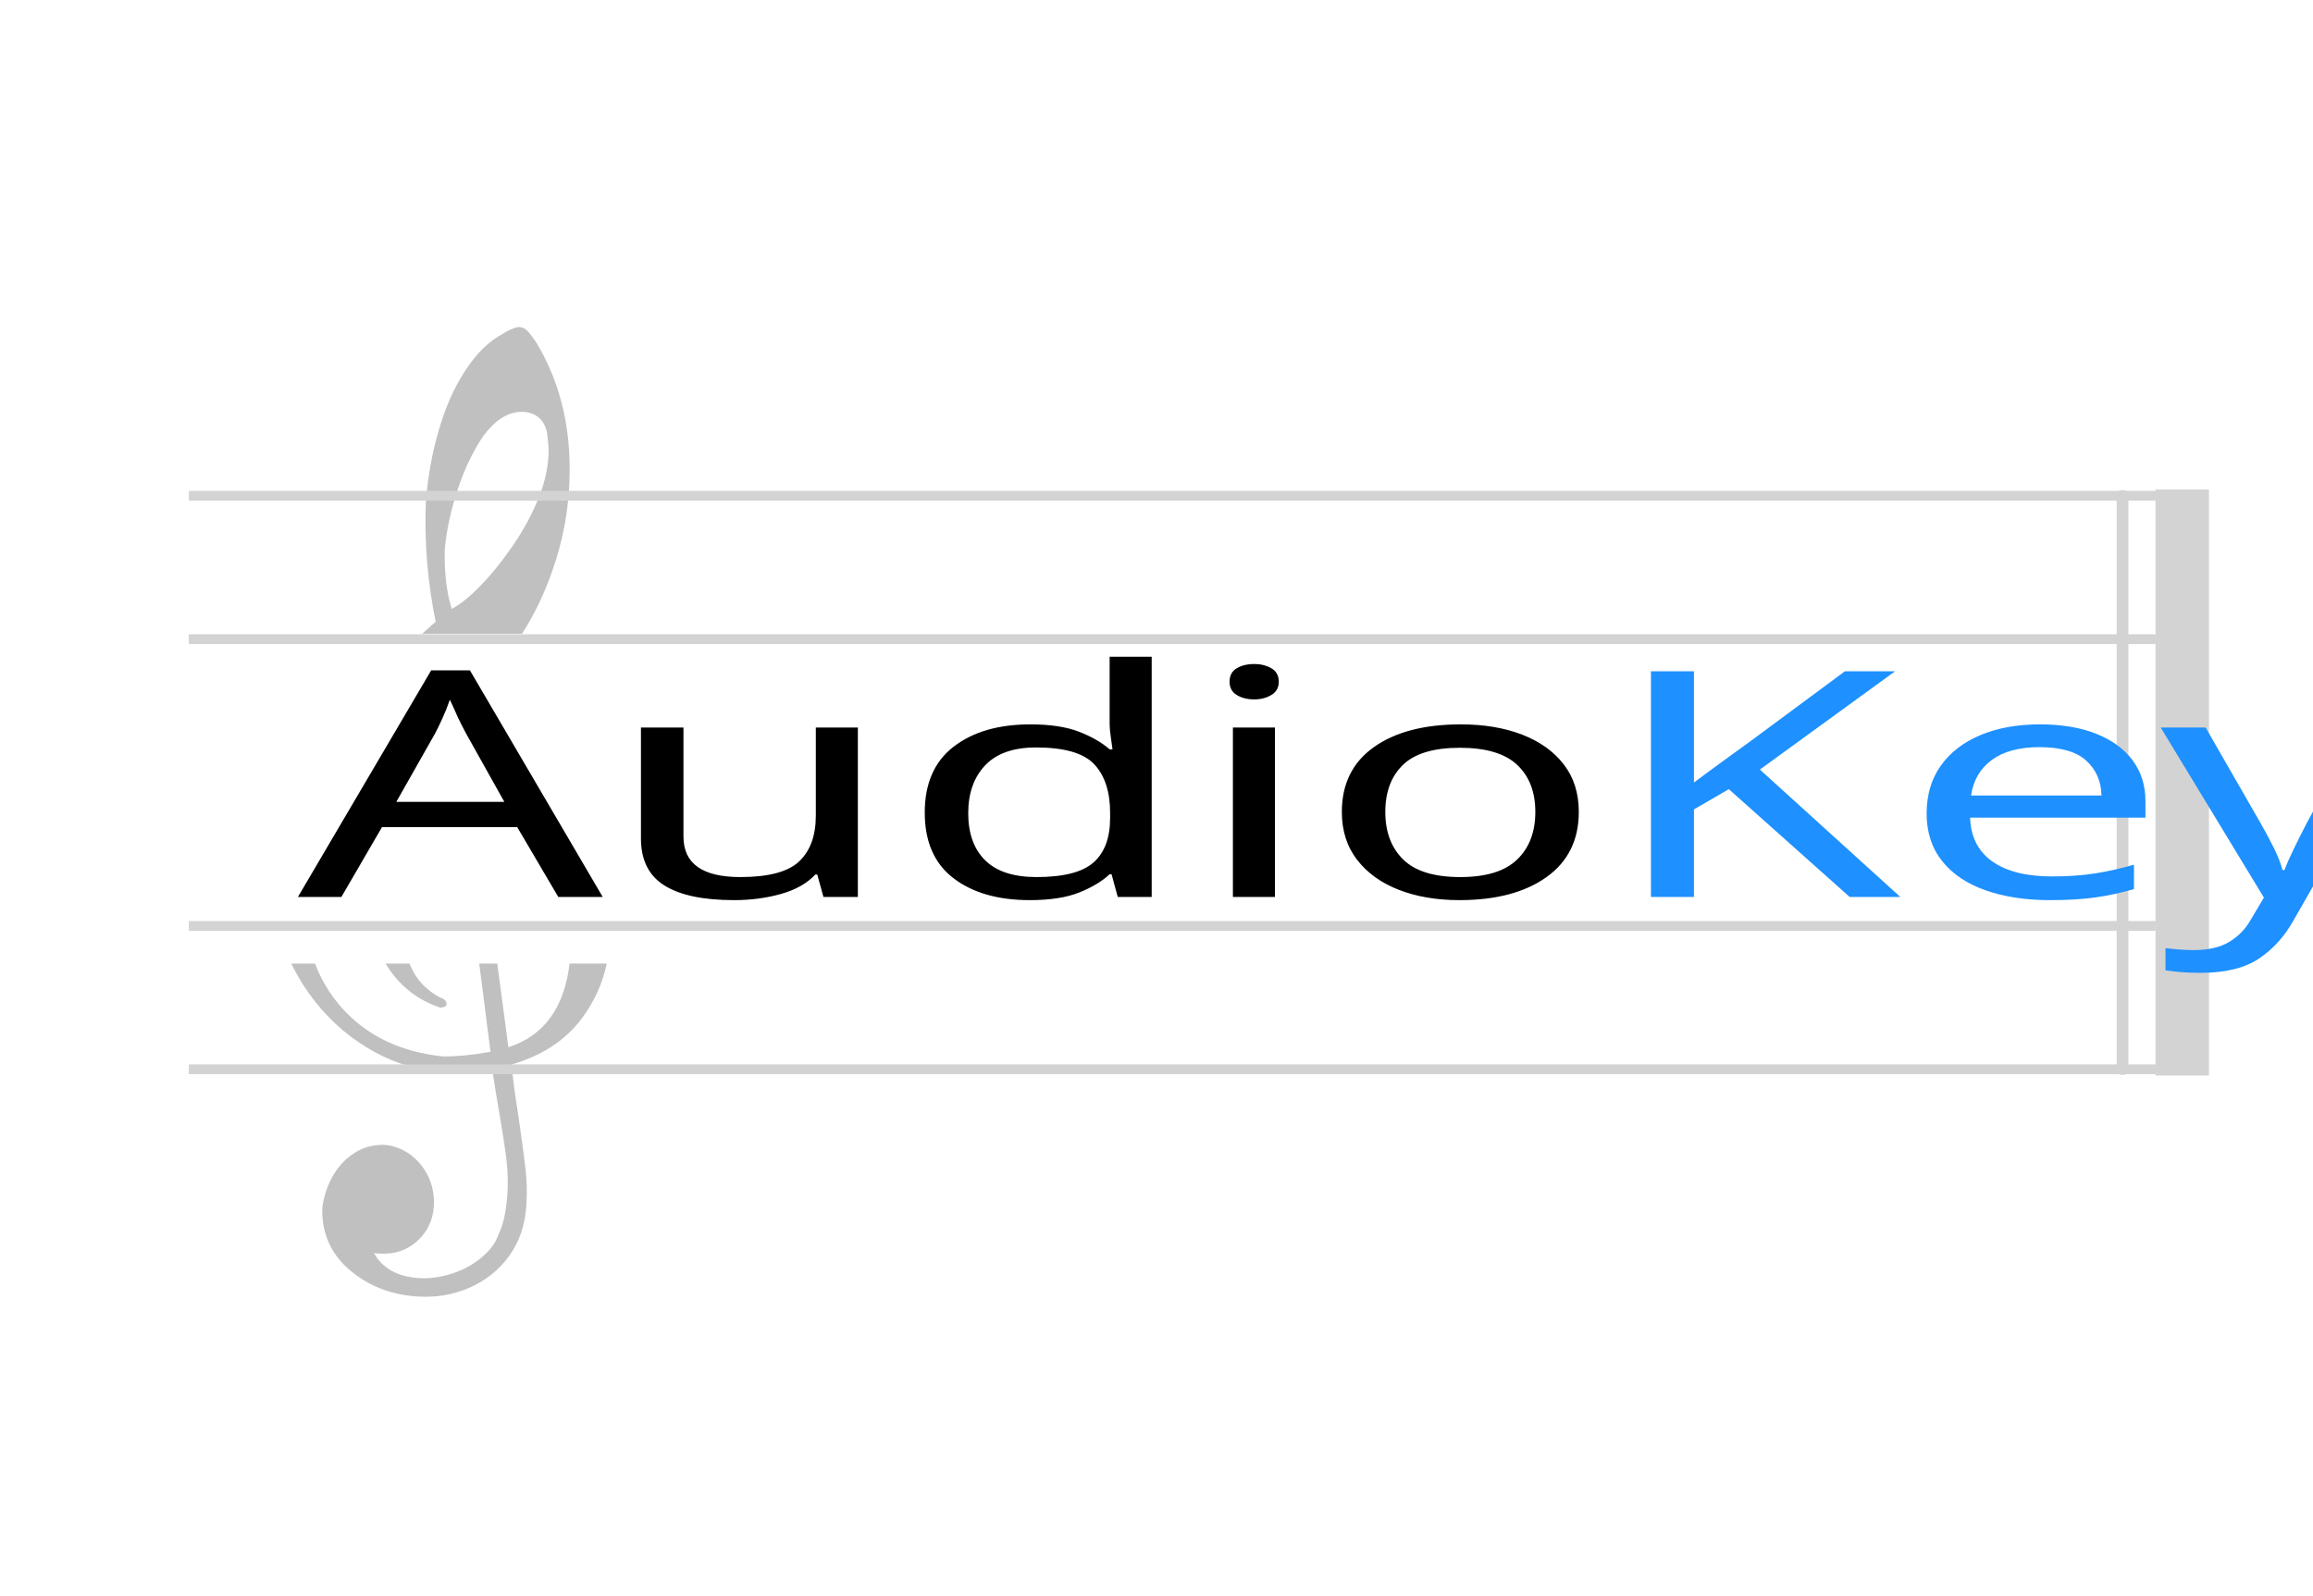
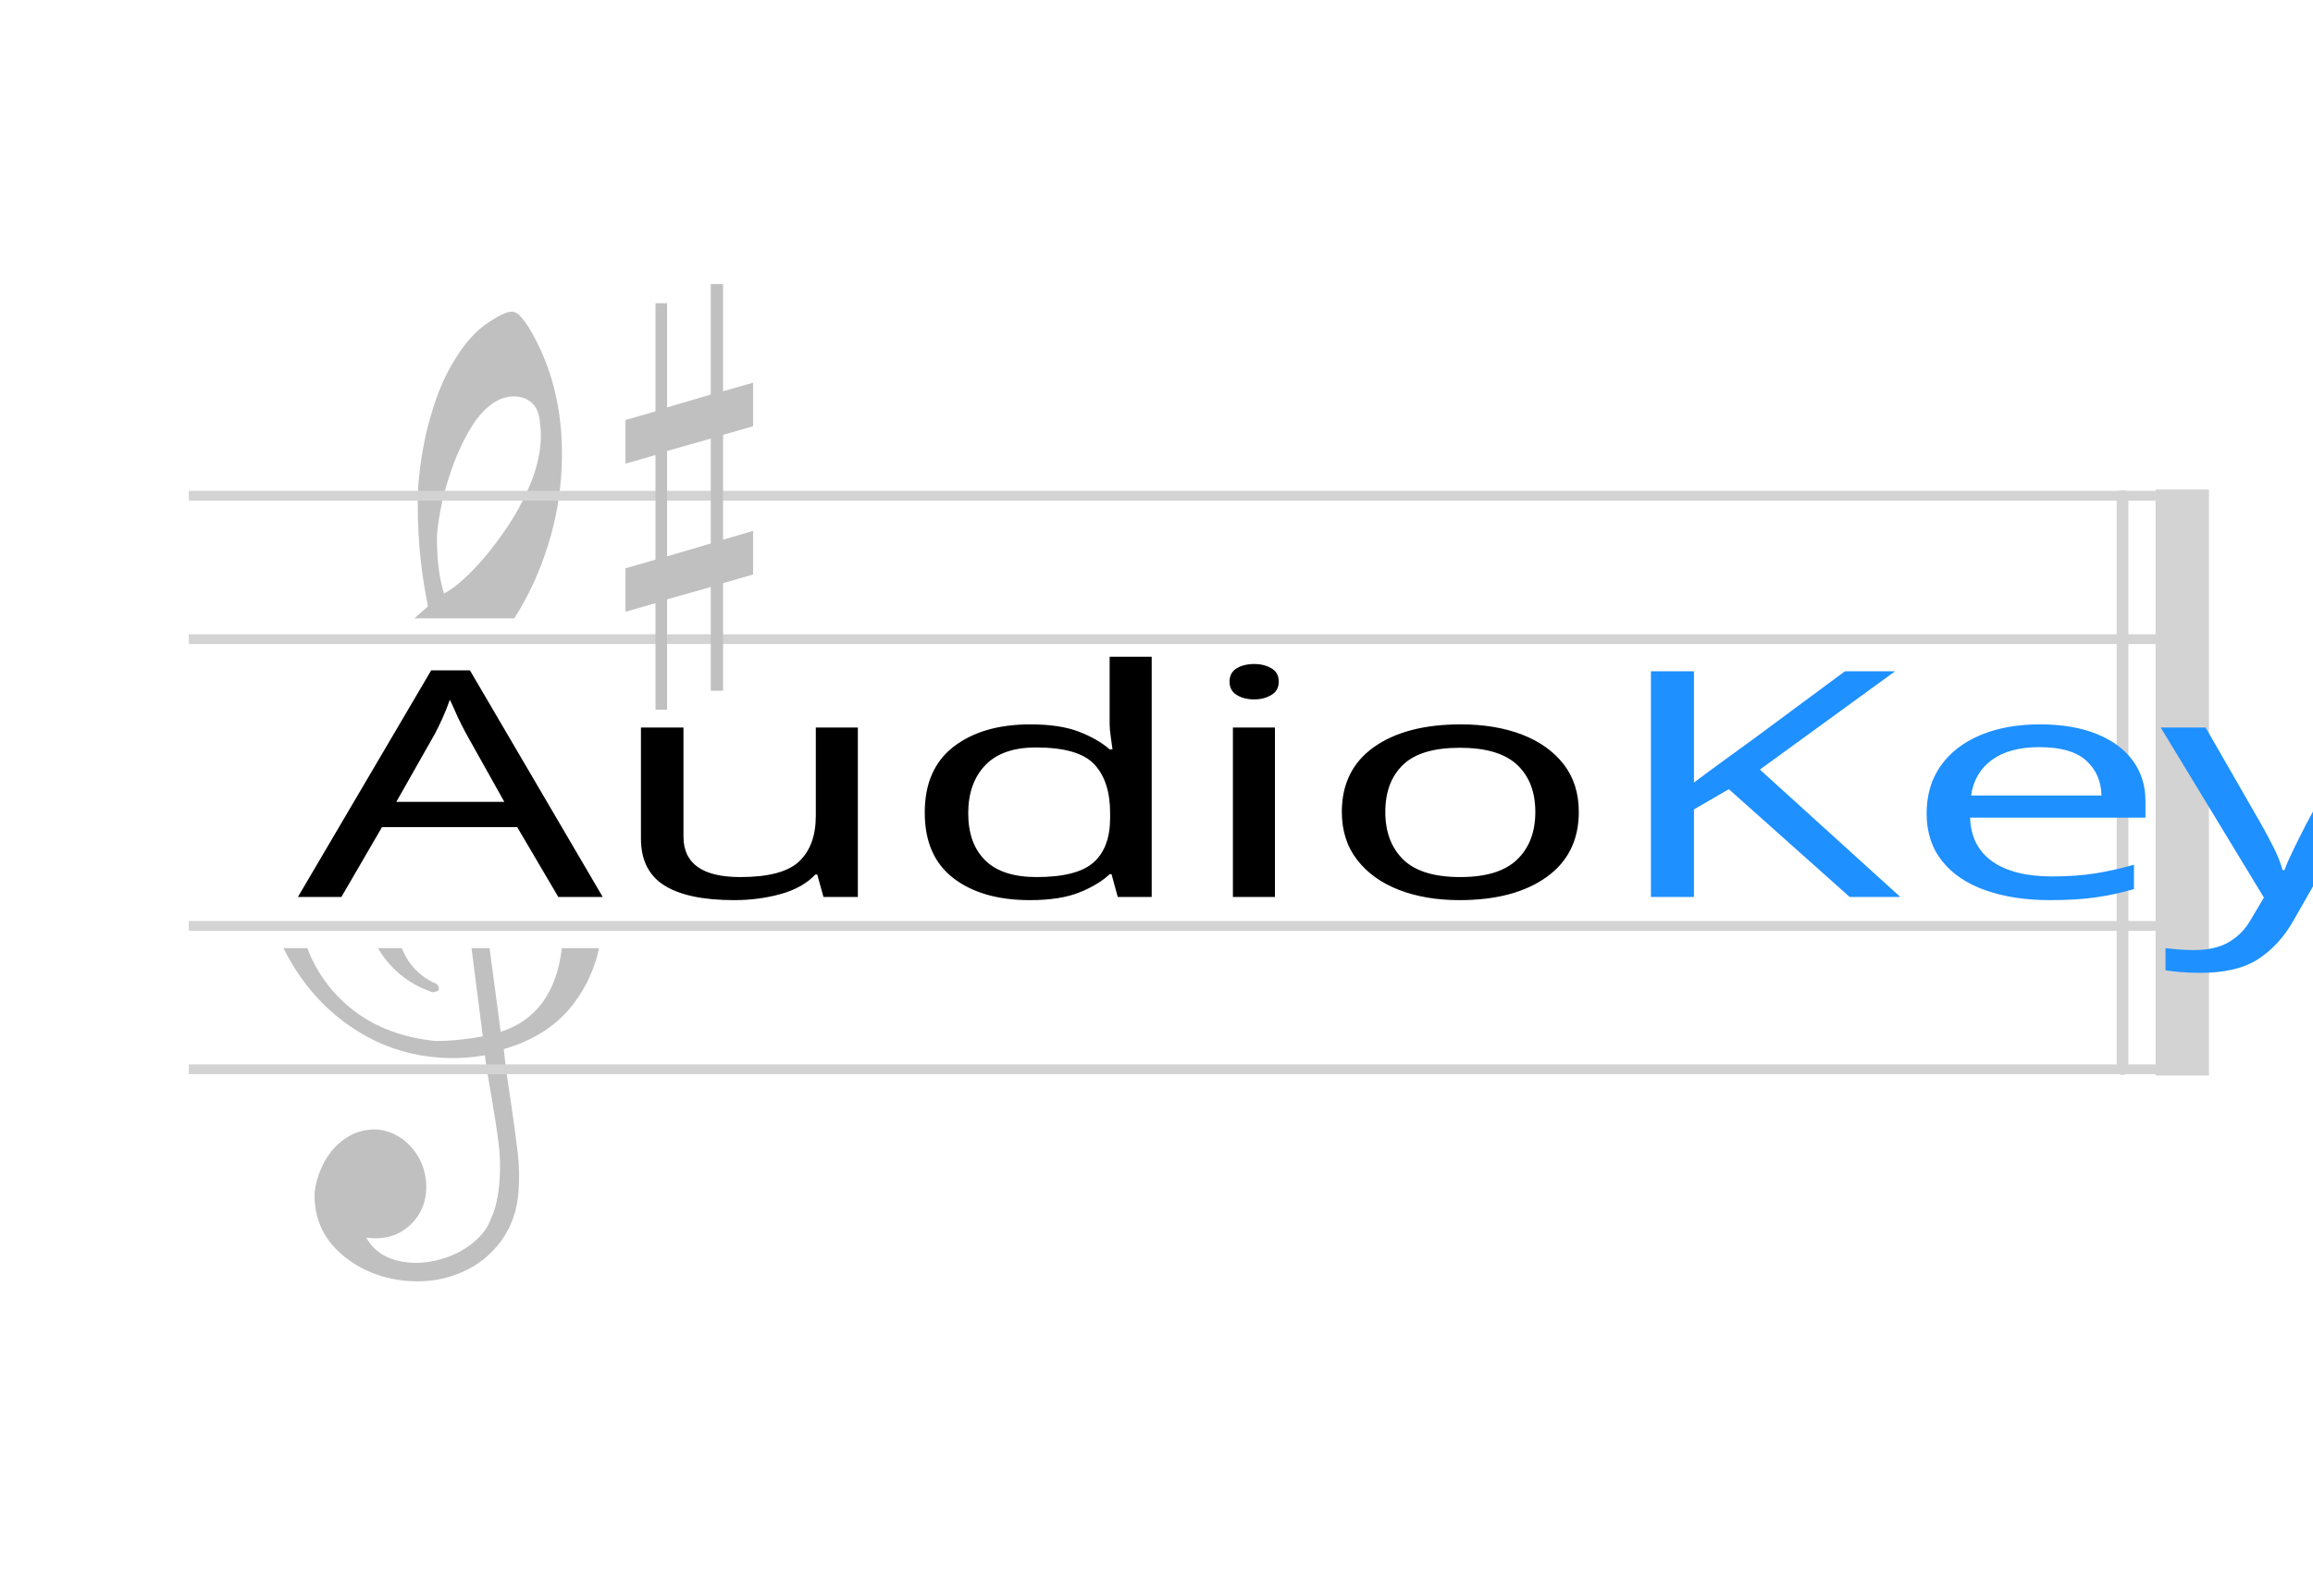
<svg xmlns="http://www.w3.org/2000/svg" width="600" height="413.779" viewBox="0 0 158.75 109.479" version="1.1" id="svg8" enable-background="new">
  <defs id="defs2" />
  <g id="layer1" transform="translate(-24.35329,-172.7034)" style="display:inline;opacity:1">
-     <path id="path9-7" d="m 60.013,195.151 c -0.28,-0.019 -0.809,0.224 -1.552,0.7 -0.83,0.536 -1.597,1.357 -2.285,2.463 -0.704,1.105 -1.273,2.401 -1.708,3.921 -0.452,1.518 -0.747,3.163 -0.886,4.933 -0.108,2.761 0.117,5.496 0.673,8.205 -0.345,0.303 -0.613,0.546 -0.931,0.828 h 6.856 c 0.873,-1.369 1.574,-2.836 2.102,-4.379 0.618,-1.77 0.989,-3.557 1.117,-5.411 0.269,-3.904 -0.487,-7.319 -2.252,-10.226 -0.24,-0.346 -0.437,-0.607 -0.591,-0.766 -0.154,-0.159 -0.329,-0.254 -0.543,-0.268 z m 0.124,5.817 c 0.061,-5.3e-4 0.123,0.001 0.184,0.006 0.493,0.034 0.876,0.225 1.168,0.542 0.291,0.333 0.441,0.805 0.466,1.4 0.057,0.367 0.062,0.779 0.034,1.189 -0.066,0.951 -0.318,1.973 -0.771,3.029 -0.454,1.073 -1.038,2.12 -1.753,3.142 -0.697,1.007 -1.42,1.896 -2.148,2.637 -0.73,0.757 -1.394,1.289 -1.96,1.579 -0.339,-1.078 -0.51,-2.425 -0.48,-4.055 0.131,-1.425 0.443,-2.821 0.919,-4.222 0.459,-1.386 1.055,-2.597 1.736,-3.605 0.819,-1.087 1.687,-1.635 2.605,-1.643 z m -15.794,37.868 c 0.47,0.96 1.04,1.859 1.713,2.705 1.126,1.396 2.454,2.51 3.998,3.358 1.544,0.848 3.213,1.326 5.005,1.45 1.069,0.074 2.097,0.013 3.101,-0.165 0.085,0.682 0.248,1.682 0.473,2.967 0.224,1.301 0.383,2.35 0.477,3.132 0.094,0.798 0.122,1.591 0.067,2.378 -0.08,1.165 -0.276,2.09 -0.602,2.744 -0.189,0.58 -0.589,1.113 -1.168,1.601 -0.579,0.487 -1.248,0.853 -2.043,1.112 -0.777,0.243 -1.545,0.355 -2.285,0.304 -1.464,-0.101 -2.481,-0.682 -3.055,-1.71 l 0.378,0.026 c 1.003,0.069 1.866,-0.217 2.57,-0.844 0.704,-0.627 1.09,-1.425 1.157,-2.393 0.05,-0.722 -0.085,-1.407 -0.372,-2.037 -0.303,-0.631 -0.731,-1.138 -1.265,-1.537 -0.552,-0.384 -1.148,-0.607 -1.789,-0.651 -0.776,-0.004 -1.467,0.179 -2.056,0.583 -0.605,0.387 -1.087,0.914 -1.463,1.58 -0.376,0.666 -0.607,1.375 -0.71,2.143 -0.054,1.743 0.575,3.155 1.853,4.265 1.279,1.094 2.823,1.711 4.632,1.836 1.283,0.088 2.486,-0.109 3.594,-0.593 1.124,-0.483 2.033,-1.211 2.745,-2.184 0.695,-0.974 1.087,-2.101 1.176,-3.397 0.058,-0.837 0.051,-1.694 -0.053,-2.592 -0.103,-0.897 -0.267,-2.111 -0.492,-3.643 -0.242,-1.517 -0.392,-2.698 -0.468,-3.51 2.108,-0.613 3.717,-1.672 4.847,-3.193 0.838,-1.128 1.4,-2.375 1.69,-3.734 h -2.554 c -0.355,3.028 -1.755,4.951 -4.198,5.741 l -0.761,-5.741 h -1.24 l 0.773,6.052 c -1.171,0.216 -2.253,0.323 -3.26,0.319 -2.937,-0.302 -5.287,-1.437 -7.018,-3.418 -0.788,-0.919 -1.374,-1.896 -1.761,-2.953 z m 6.481,0 c 0.079,0.134 0.16,0.267 0.249,0.397 0.871,1.263 2.049,2.152 3.52,2.633 0.284,-0.046 0.405,-0.12 0.41,-0.203 0.016,-0.23 -0.121,-0.404 -0.429,-0.491 -0.909,-0.475 -1.588,-1.164 -2.004,-2.083 -0.039,-0.085 -0.075,-0.17 -0.11,-0.254 z" style="display:inline;opacity:1;fill:#c0c0c0;fill-rule:evenodd;stroke:none;stroke-width:0.049" />
+     <path id="path9-7" d="m 59.484,194.093 c -0.28,-0.019 -0.809,0.224 -1.552,0.7 -0.83,0.536 -1.597,1.357 -2.285,2.463 -0.704,1.105 -1.273,2.401 -1.708,3.921 -0.452,1.518 -0.747,3.163 -0.886,4.933 -0.108,2.761 0.117,5.496 0.673,8.205 -0.345,0.303 -0.613,0.546 -0.931,0.828 h 6.856 c 0.873,-1.369 1.574,-2.836 2.102,-4.379 0.618,-1.77 0.989,-3.557 1.117,-5.411 0.269,-3.904 -0.487,-7.319 -2.252,-10.226 -0.24,-0.346 -0.437,-0.607 -0.591,-0.766 -0.154,-0.159 -0.329,-0.254 -0.543,-0.268 z m 0.124,5.817 c 0.061,-5.3e-4 0.123,0.001 0.184,0.006 0.493,0.034 0.876,0.225 1.168,0.542 0.291,0.333 0.441,0.805 0.466,1.4 0.057,0.367 0.062,0.779 0.034,1.189 -0.066,0.951 -0.318,1.973 -0.771,3.029 -0.454,1.073 -1.038,2.12 -1.753,3.142 -0.697,1.007 -1.42,1.896 -2.148,2.637 -0.73,0.757 -1.394,1.289 -1.96,1.579 -0.339,-1.078 -0.51,-2.425 -0.48,-4.055 0.131,-1.425 0.443,-2.821 0.919,-4.222 0.459,-1.386 1.055,-2.597 1.736,-3.605 0.819,-1.087 1.687,-1.635 2.605,-1.643 z m -15.794,37.868 c 0.47,0.96 1.04,1.859 1.713,2.705 1.126,1.396 2.454,2.51 3.998,3.358 1.544,0.848 3.213,1.326 5.005,1.45 1.069,0.074 2.097,0.013 3.101,-0.165 0.085,0.682 0.248,1.682 0.473,2.967 0.224,1.301 0.383,2.35 0.477,3.132 0.094,0.798 0.122,1.591 0.067,2.378 -0.08,1.165 -0.276,2.09 -0.602,2.744 -0.189,0.58 -0.589,1.113 -1.168,1.601 -0.579,0.487 -1.248,0.853 -2.043,1.112 -0.777,0.243 -1.545,0.355 -2.285,0.304 -1.464,-0.101 -2.481,-0.682 -3.055,-1.71 l 0.378,0.026 c 1.003,0.069 1.866,-0.217 2.57,-0.844 0.704,-0.627 1.09,-1.425 1.157,-2.393 0.05,-0.722 -0.085,-1.407 -0.372,-2.037 -0.303,-0.631 -0.731,-1.138 -1.265,-1.537 -0.552,-0.384 -1.148,-0.607 -1.789,-0.651 -0.776,-0.004 -1.467,0.179 -2.056,0.583 -0.605,0.387 -1.087,0.914 -1.463,1.58 -0.376,0.666 -0.607,1.375 -0.71,2.143 -0.054,1.743 0.575,3.155 1.853,4.265 1.279,1.094 2.823,1.711 4.632,1.836 1.283,0.088 2.486,-0.109 3.594,-0.593 1.124,-0.483 2.033,-1.211 2.745,-2.184 0.695,-0.974 1.087,-2.101 1.176,-3.397 0.058,-0.837 0.051,-1.694 -0.053,-2.592 -0.103,-0.897 -0.267,-2.111 -0.492,-3.643 -0.242,-1.517 -0.392,-2.698 -0.468,-3.51 2.108,-0.613 3.717,-1.672 4.847,-3.193 0.838,-1.128 1.4,-2.375 1.69,-3.734 h -2.554 c -0.355,3.028 -1.755,4.951 -4.198,5.741 l -0.761,-5.741 h -1.24 l 0.773,6.052 c -1.171,0.216 -2.253,0.323 -3.26,0.319 -2.937,-0.302 -5.287,-1.437 -7.018,-3.418 -0.788,-0.919 -1.374,-1.896 -1.761,-2.953 z m 6.481,0 c 0.079,0.134 0.16,0.267 0.249,0.397 0.871,1.263 2.049,2.152 3.52,2.633 0.284,-0.046 0.405,-0.12 0.41,-0.203 0.016,-0.23 -0.121,-0.404 -0.429,-0.491 -0.909,-0.475 -1.588,-1.164 -2.004,-2.083 -0.039,-0.085 -0.075,-0.17 -0.11,-0.254 z" style="display:inline;opacity:1;fill:#c0c0c0;fill-rule:evenodd;stroke:none;stroke-width:0.049" />
  </g>
  <g id="layer2" style="display:none;opacity:1" transform="translate(-24.35329,-172.7034)">
    <path id="path9" d="m 111.38,33.094 c -0.29,-0.02 -0.839,0.233 -1.611,0.727 -0.862,0.556 -1.658,1.408 -2.371,2.556 -0.731,1.147 -1.321,2.492 -1.773,4.069 -0.469,1.576 -0.775,3.282 -0.919,5.12 -0.112,2.866 0.121,5.705 0.698,8.517 -1.862,1.634 -3.344,2.985 -4.48,4.036 -0.515,0.491 -1.024,1.013 -1.529,1.562 h 7.98 l -0.005,-0.039 c 1.434,-1.15 2.695,-2.517 3.8,-4.117 1.087,-1.584 1.943,-3.304 2.566,-5.126 0.641,-1.838 1.026,-3.693 1.159,-5.617 0.28,-4.052 -0.505,-7.596 -2.337,-10.614 -0.25,-0.359 -0.454,-0.63 -0.614,-0.795 -0.16,-0.165 -0.342,-0.263 -0.564,-0.278 z m 0.129,6.038 c 0.064,-5.63e-4 0.127,0.001 0.191,0.006 0.512,0.035 0.91,0.234 1.213,0.563 0.302,0.346 0.457,0.836 0.483,1.453 0.06,0.38 0.064,0.808 0.035,1.234 -0.068,0.988 -0.33,2.047 -0.8,3.144 -0.471,1.114 -1.078,2.201 -1.82,3.262 -0.724,1.045 -1.473,1.968 -2.23,2.737 -0.757,0.786 -1.447,1.337 -2.034,1.639 -0.351,-1.119 -0.529,-2.517 -0.499,-4.209 0.136,-1.479 0.459,-2.928 0.954,-4.382 0.477,-1.438 1.095,-2.696 1.802,-3.742 0.85,-1.128 1.751,-1.697 2.704,-1.705 z m -6.082,47.02 c 0.268,0.035 0.538,0.062 0.811,0.081 0.9,0.062 1.772,0.031 2.626,-0.081 z m 4.042,0 c 0.091,0.705 0.253,1.706 0.478,2.989 0.233,1.35 0.398,2.44 0.496,3.25 0.097,0.828 0.126,1.651 0.07,2.468 -0.084,1.209 -0.287,2.17 -0.625,2.848 -0.196,0.602 -0.611,1.155 -1.212,1.661 -0.601,0.506 -1.296,0.886 -2.12,1.154 -0.806,0.252 -1.603,0.368 -2.371,0.315 -1.519,-0.105 -2.575,-0.708 -3.17,-1.775 l 0.393,0.027 c 1.041,0.072 1.936,-0.226 2.667,-0.877 0.731,-0.651 1.131,-1.479 1.2,-2.483 0.052,-0.749 -0.088,-1.46 -0.386,-2.114 -0.315,-0.655 -0.759,-1.181 -1.313,-1.596 -0.573,-0.399 -1.191,-0.63 -1.857,-0.676 -0.806,-0.004 -1.522,0.186 -2.134,0.605 -0.628,0.401 -1.129,0.949 -1.519,1.64 -0.391,0.692 -0.63,1.428 -0.737,2.224 -0.056,1.81 0.597,3.275 1.924,4.427 1.328,1.135 2.93,1.776 4.807,1.905 1.331,0.092 2.58,-0.113 3.73,-0.615 1.166,-0.501 2.11,-1.257 2.849,-2.267 0.721,-1.011 1.128,-2.181 1.221,-3.526 0.06,-0.868 0.053,-1.758 -0.054,-2.69 -0.107,-0.931 -0.278,-2.192 -0.511,-3.782 -0.204,-1.279 -0.343,-2.315 -0.431,-3.116 z" style="display:inline;fill:#b3b3b3;fill-opacity:1;fill-rule:evenodd;stroke:none;stroke-width:0.051" transform="translate(-0.7559524,160.0214)" />
  </g>
  <g id="layer7" style="display:inline;opacity:1">
    <g style="display:inline;opacity:1;fill:#000000" transform="matrix(0.2359753,0,0,0.2359753,-23.59238,-74.91471)" id="g1034">
      <g style="fill:#000000" transform="matrix(17.12032,0,0,17.56501,477.1784,-92.38366)" id="layer1-7">
        <g transform="translate(-84.196,-436.068)" style="fill:#000000" id="g2103-1">
          <g style="fill:#000000" transform="matrix(0.3645827,0,0,0.3645827,41.53812,305.443)" id="g1057">
            <g style="display:inline;fill:#000000" id="g1934-3" transform="matrix(0.08351084,0,0,0.0542644,65.01933,436.35)">
              <path id="path13" style="fill:#d3d3d3;fill-rule:evenodd;stroke:#d3d3d3;stroke-width:8.171" d="M 4.216,635.784 H 1119.179" />
              <path id="path15" style="fill:#d3d3d3;fill-rule:evenodd;stroke:#d3d3d3;stroke-width:8.156" d="M 4.216,515.784 H 1115.068" />
              <path id="path17" style="fill:#d3d3d3;fill-rule:evenodd;stroke:#d3d3d3;stroke-width:8.201" d="M 4.216,275.784 H 1127.401" />
              <path id="path19" style="fill:#d3d3d3;fill-rule:evenodd;stroke:#d3d3d3;stroke-width:8.201" d="M 4.216,155.784 H 1127.401" />
              <path id="path4032" style="fill:#d3d3d3;fill-rule:evenodd;stroke:#d3d3d3;stroke-width:6.532;stroke-linecap:round;stroke-linejoin:miter;stroke-miterlimit:4;stroke-dasharray:none;stroke-opacity:1" d="M 1083.196,154.322 V 637.246" />
              <rect id="rect4030" style="opacity:1;fill:#d3d3d3;fill-opacity:1;stroke:#d3d3d3;stroke-width:2.449;stroke-miterlimit:4;stroke-dasharray:none;stroke-opacity:1" y="151.784" x="1102.843" height="488" width="27.368" />
            </g>
          </g>
        </g>
      </g>
    </g>
  </g>
  <g id="layer5" style="display:none" transform="translate(-24.35329,-11.17004)">
    <path id="path2117" style="display:inline;fill:#131315;fill-opacity:0.376;stroke-width:1.911" d="m 129.484,52.188 c -1.197,1.496 -2.205,2.353 -3.533,3.36 v -4.958 c 0.302,-0.762 0.747,-1.38 1.338,-1.853 0.589,-0.472 1.185,-0.709 1.788,-0.709 2.82,0.409 1.832,2.806 0.407,4.16 z m -3.533,-4.042 V 34.252 h -1.076 v 22.198 c 0,0.673 0.183,1.009 0.55,1.009 0.212,0 0.476,-0.178 0.869,-0.413 2.679,-1.65 4.4,-2.985 6.118,-5.342 0.531,-0.728 0.907,-2.381 0.138,-3.534 -0.48,-0.72 -1.394,-1.475 -2.565,-1.699 -1.516,-0.289 -2.824,0.466 -4.035,1.675 z" />
  </g>
-   <g id="layer4" transform="matrix(0.08181314,0,0,0.08181314,2.155082,13.29303)" style="display:none;opacity:1">
+   <g id="layer4" transform="matrix(0.08181314,0,0,0.08181314,2.155082,13.29303)" style="display:inline;opacity:1">
    <g id="g206" transform="translate(-0.3901194,-54.17594)" />
-     <path transform="translate(-0.3901194,-54.17594)" d="m 508.146,368.114 v -88.426 l 36.644,-10.376 v 87.975 z m 72.153,-21.392 -25.193,7.406 v -87.975 l 25.193,-7.218 v -36.543 l -25.193,7.218 V 139.722 h -10.315 v 92.614 l -36.644,10.809 v -87.407 h -9.729 v 90.734 l -25.193,7.237 v 36.619 l 25.193,-7.218 v 87.806 l -25.193,7.2 v 36.468 l 25.193,-7.218 v 89.38 h 9.729 v -92.576 l 36.644,-10.339 v 86.956 h 10.315 v -90.226 l 25.193,-7.237 z" id="path2109" style="display:inline;opacity:1;fill:#c0c0c0;stroke-width:18.559" />
+     <path d="m 533.286,304.254 v -88.426 l 36.644,-10.376 v 87.975 z m 72.153,-21.392 -25.193,7.406 v -87.975 l 25.193,-7.218 v -36.543 l -25.193,7.218 V 75.862 h -10.315 v 92.614 l -36.644,10.809 V 91.878 h -9.729 v 90.734 l -25.193,7.237 v 36.619 l 25.193,-7.218 v 87.806 l -25.193,7.2 v 36.468 l 25.193,-7.218 v 89.38 h 9.729 V 340.309 l 36.644,-10.339 v 86.956 h 10.315 v -90.226 l 25.193,-7.237 z" id="path2109" style="display:inline;opacity:1;fill:#c0c0c0;stroke-width:18.559" />
  </g>
  <g id="layer8" style="display:none">
    <path style="display:inline;opacity:0.25;fill:#000000;stroke:none;stroke-width:18.236" d="m 507.976,368.163 v -86.887 l 36.007,-10.196 v 86.444 z m 70.897,-21.02 -24.755,7.278 v -86.444 l 24.755,-7.093 v -35.907 l -24.755,7.093 V 143.746 h -10.136 v 91.002 l -36.007,10.621 v -85.885 h -9.56 v 89.155 l -24.755,7.111 v 35.981 l 24.755,-7.093 v 86.278 l -24.755,7.074 v 35.834 l 24.755,-7.093 v 87.825 h 9.56 v -90.965 l 36.007,-10.159 v 85.442 h 10.136 v -88.656 l 24.755,-7.111 z" id="path2109-5" transform="matrix(0.08181314,0,0,0.08181314,2.155082,13.29303)" />
  </g>
  <g id="layer3" transform="translate(-24.35329,-11.17004)" style="display:none">
    <g id="g5603" transform="matrix(0.8367156,0,0,0.8367156,16.48484,10.07983)">
      <g style="fill:#000000" transform="matrix(0.08181314,0,0,0.08181314,143.0673,22.43844)" id="g4648">
        <g style="fill:#000000" transform="matrix(1.5,0,0,1,-2.0901338e-6,200)" id="g1934" />
        <g aria-label="Key" style="font-style:normal;font-weight:normal;font-size:602.599px;line-height:1.25;font-family:sans-serif;letter-spacing:0px;word-spacing:0px;fill:#000000;fill-opacity:1;stroke:none;stroke-width:15.065" id="text4711" transform="translate(210.2683,-64.67991)">
          <text xml:space="preserve" style="font-style:normal;font-variant:normal;font-weight:normal;font-stretch:normal;font-size:389.64px;line-height:1.25;font-family:'Andale Mono';-inkscape-font-specification:'Andale Mono, Normal';font-variant-ligatures:normal;font-variant-caps:normal;font-variant-numeric:normal;font-feature-settings:normal;text-align:start;letter-spacing:0px;word-spacing:0px;writing-mode:lr-tb;text-anchor:start;fill:#000000;fill-opacity:1;stroke:none;stroke-width:69.082" x="-1220.402" y="933.801" id="text33" transform="scale(1.229407,0.8134006)">
            <tspan id="tspan31" x="-1220.402" y="933.801" style="font-style:normal;font-variant:normal;font-weight:normal;font-stretch:normal;font-size:389.634px;font-family:JazzText;-inkscape-font-specification:'JazzText, Normal';font-variant-ligatures:normal;font-variant-caps:normal;font-variant-numeric:normal;font-feature-settings:normal;text-align:start;writing-mode:lr-tb;text-anchor:start;fill:#000000;stroke-width:69.082">audio <tspan style="fill:#1e90ff" id="tspan46">key</tspan>
            </tspan>
          </text>
        </g>
      </g>
    </g>
  </g>
  <g style="display:inline" transform="translate(-24.35329,-11.17004)" id="g124">
    <g transform="matrix(0.8367156,0,0,0.8367156,13.40673,6.390049)" id="g122">
      <g id="g120" transform="matrix(0.08181314,0,0,0.08181314,143.0673,22.43844)" style="fill:#000000">
        <g id="g110" transform="matrix(1.5,0,0,1,-2.0901338e-6,200)" style="fill:#000000" />
        <g transform="translate(210.2683,-64.67991)" id="g118" style="font-style:normal;font-weight:normal;font-size:602.599px;line-height:1.25;font-family:sans-serif;letter-spacing:0px;word-spacing:0px;fill:#000000;fill-opacity:1;stroke:none;stroke-width:15.065" aria-label="Key">
          <text transform="scale(1.229407,0.8134006)" id="text116" y="933.801" x="-1220.402" style="font-style:normal;font-variant:normal;font-weight:normal;font-stretch:normal;font-size:389.64px;line-height:1.25;font-family:'Andale Mono';-inkscape-font-specification:'Andale Mono, Normal';font-variant-ligatures:normal;font-variant-caps:normal;font-variant-numeric:normal;font-feature-settings:normal;text-align:start;letter-spacing:0px;word-spacing:0px;writing-mode:lr-tb;text-anchor:start;fill:#000000;fill-opacity:1;stroke:none;stroke-width:69.082" xml:space="preserve">
            <tspan style="font-style:normal;font-variant:normal;font-weight:normal;font-stretch:normal;font-size:389.634px;font-family:'Lobster Two';-inkscape-font-specification:'Lobster Two';font-variant-ligatures:normal;font-variant-caps:normal;font-variant-numeric:normal;font-feature-settings:normal;text-align:start;writing-mode:lr-tb;text-anchor:start;fill:#000000;stroke-width:69.082" y="933.801" x="-1220.402" id="tspan114">Audio<tspan id="tspan112" style="font-style:normal;font-variant:normal;font-weight:normal;font-stretch:normal;font-family:'Lobster Two';-inkscape-font-specification:'Lobster Two';fill:#1e90ff">Key</tspan>
            </tspan>
          </text>
        </g>
      </g>
    </g>
  </g>
</svg>
